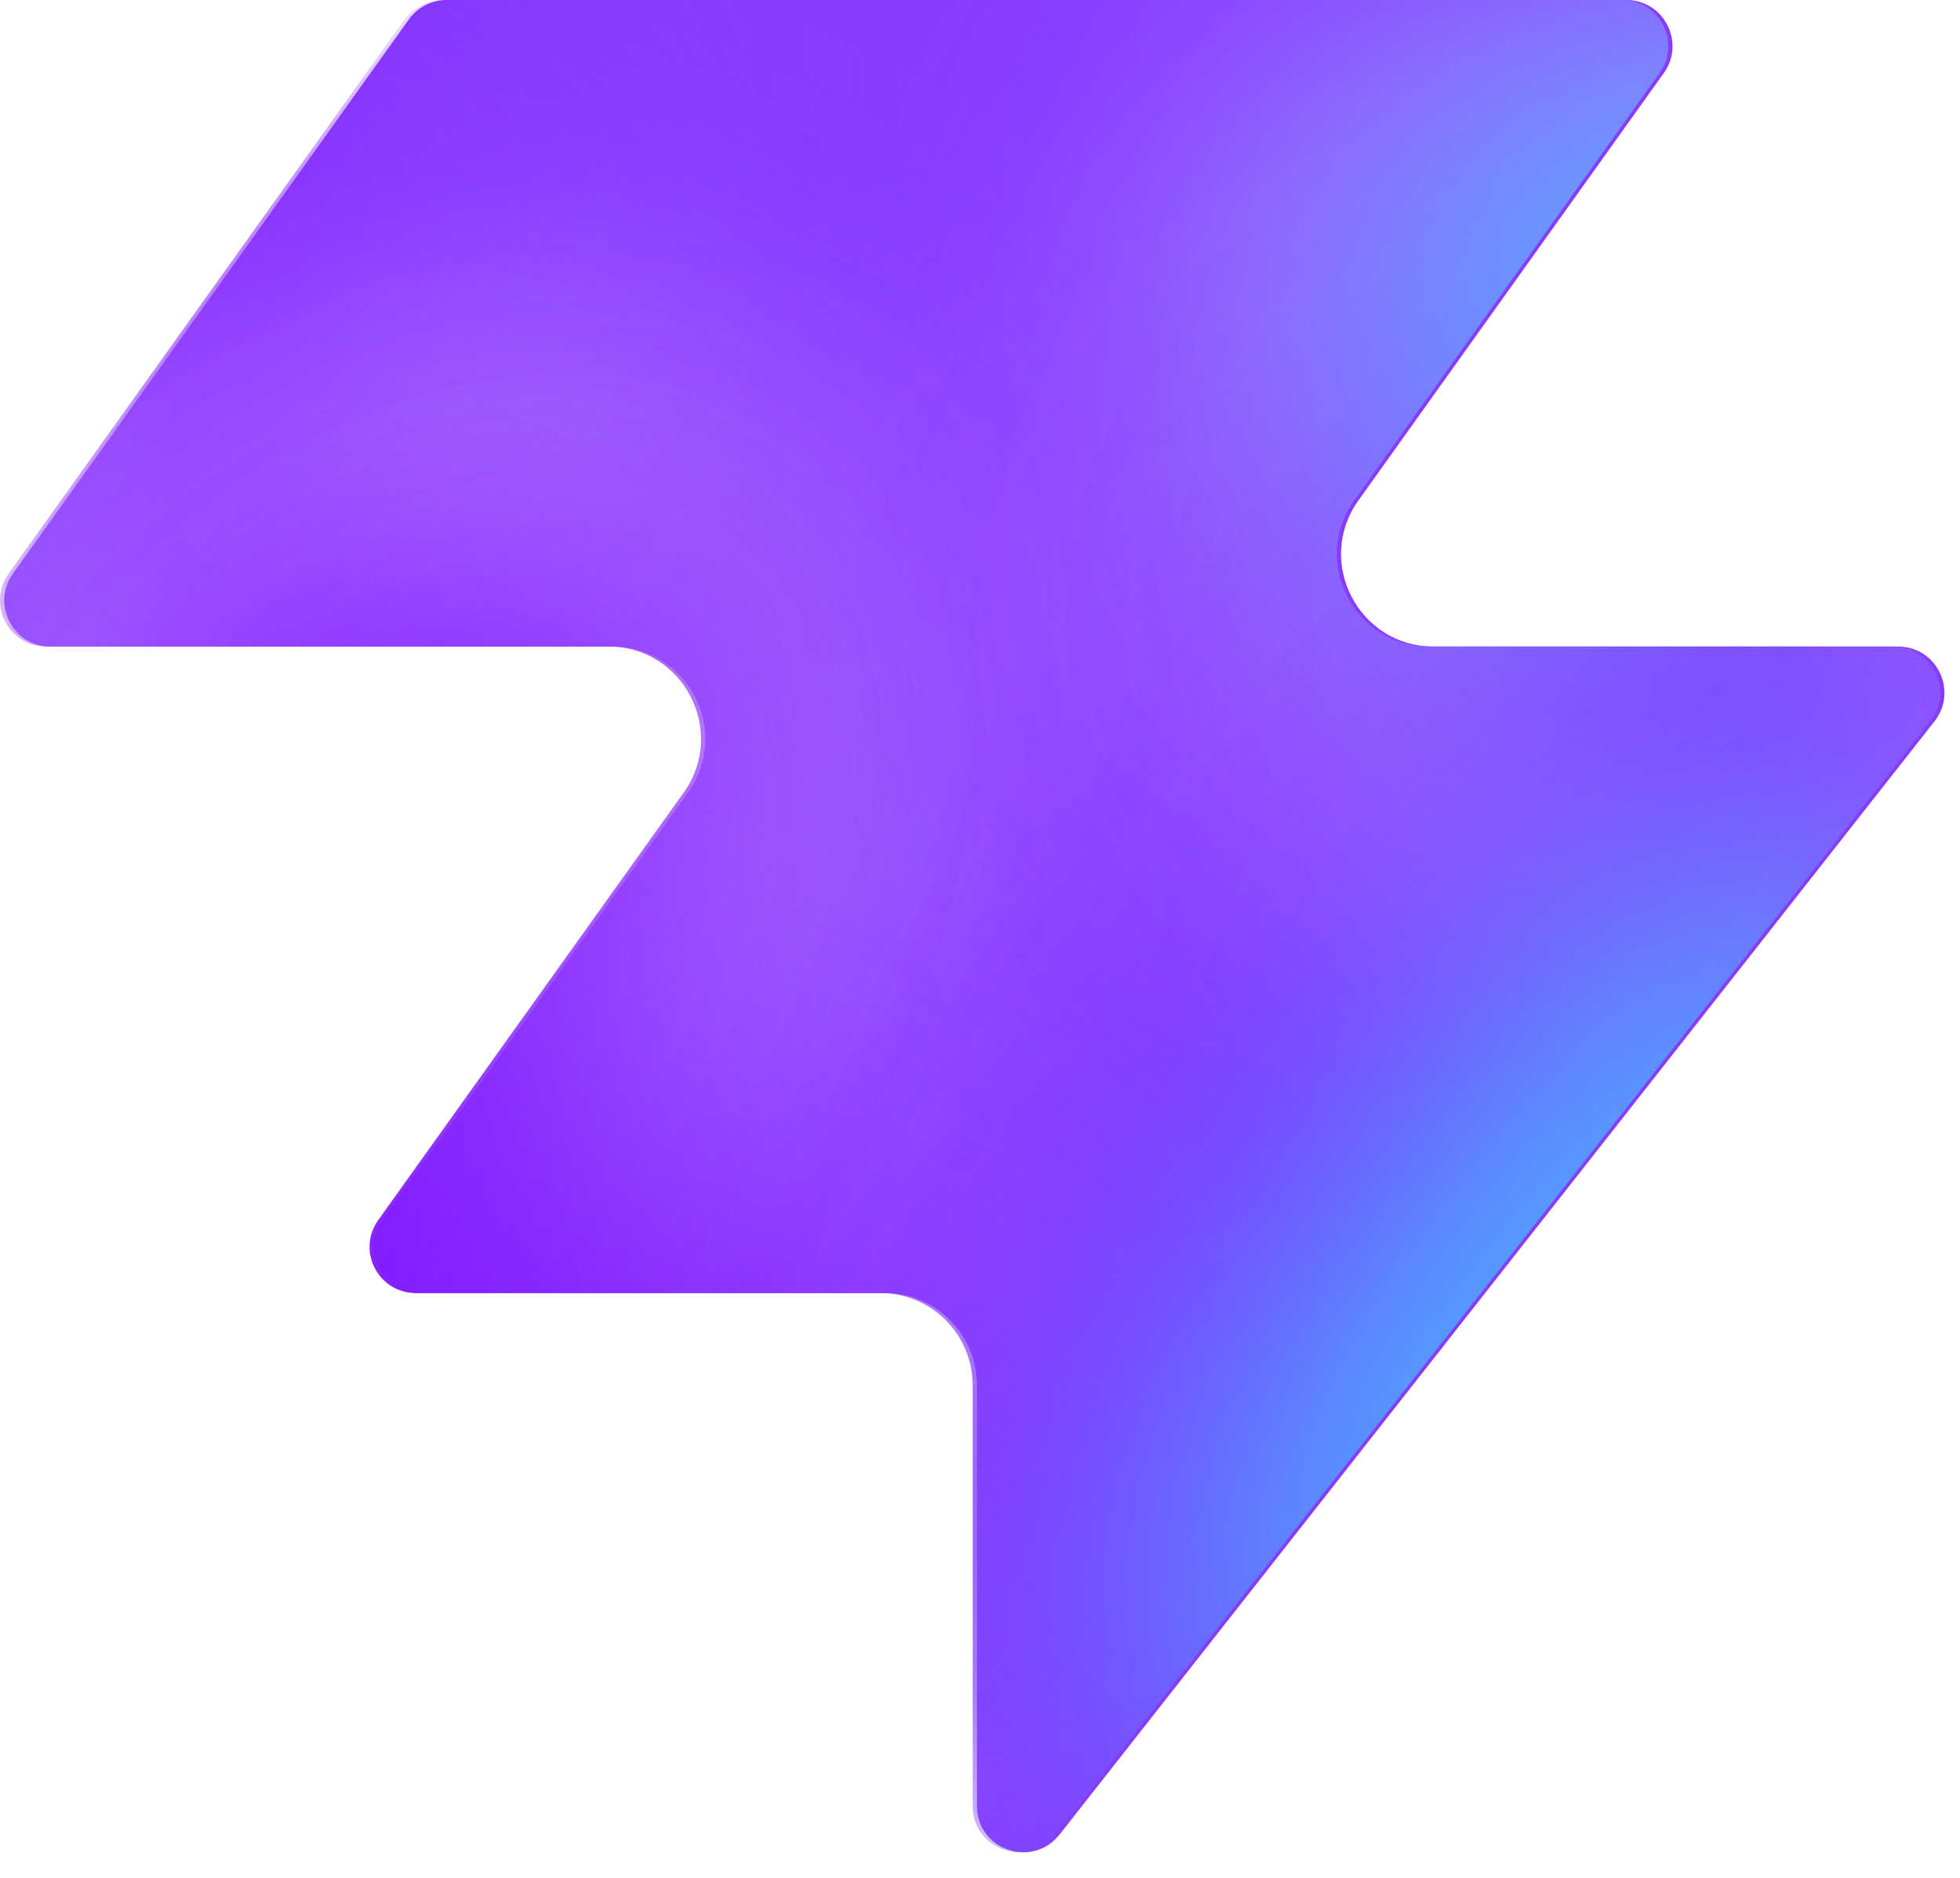
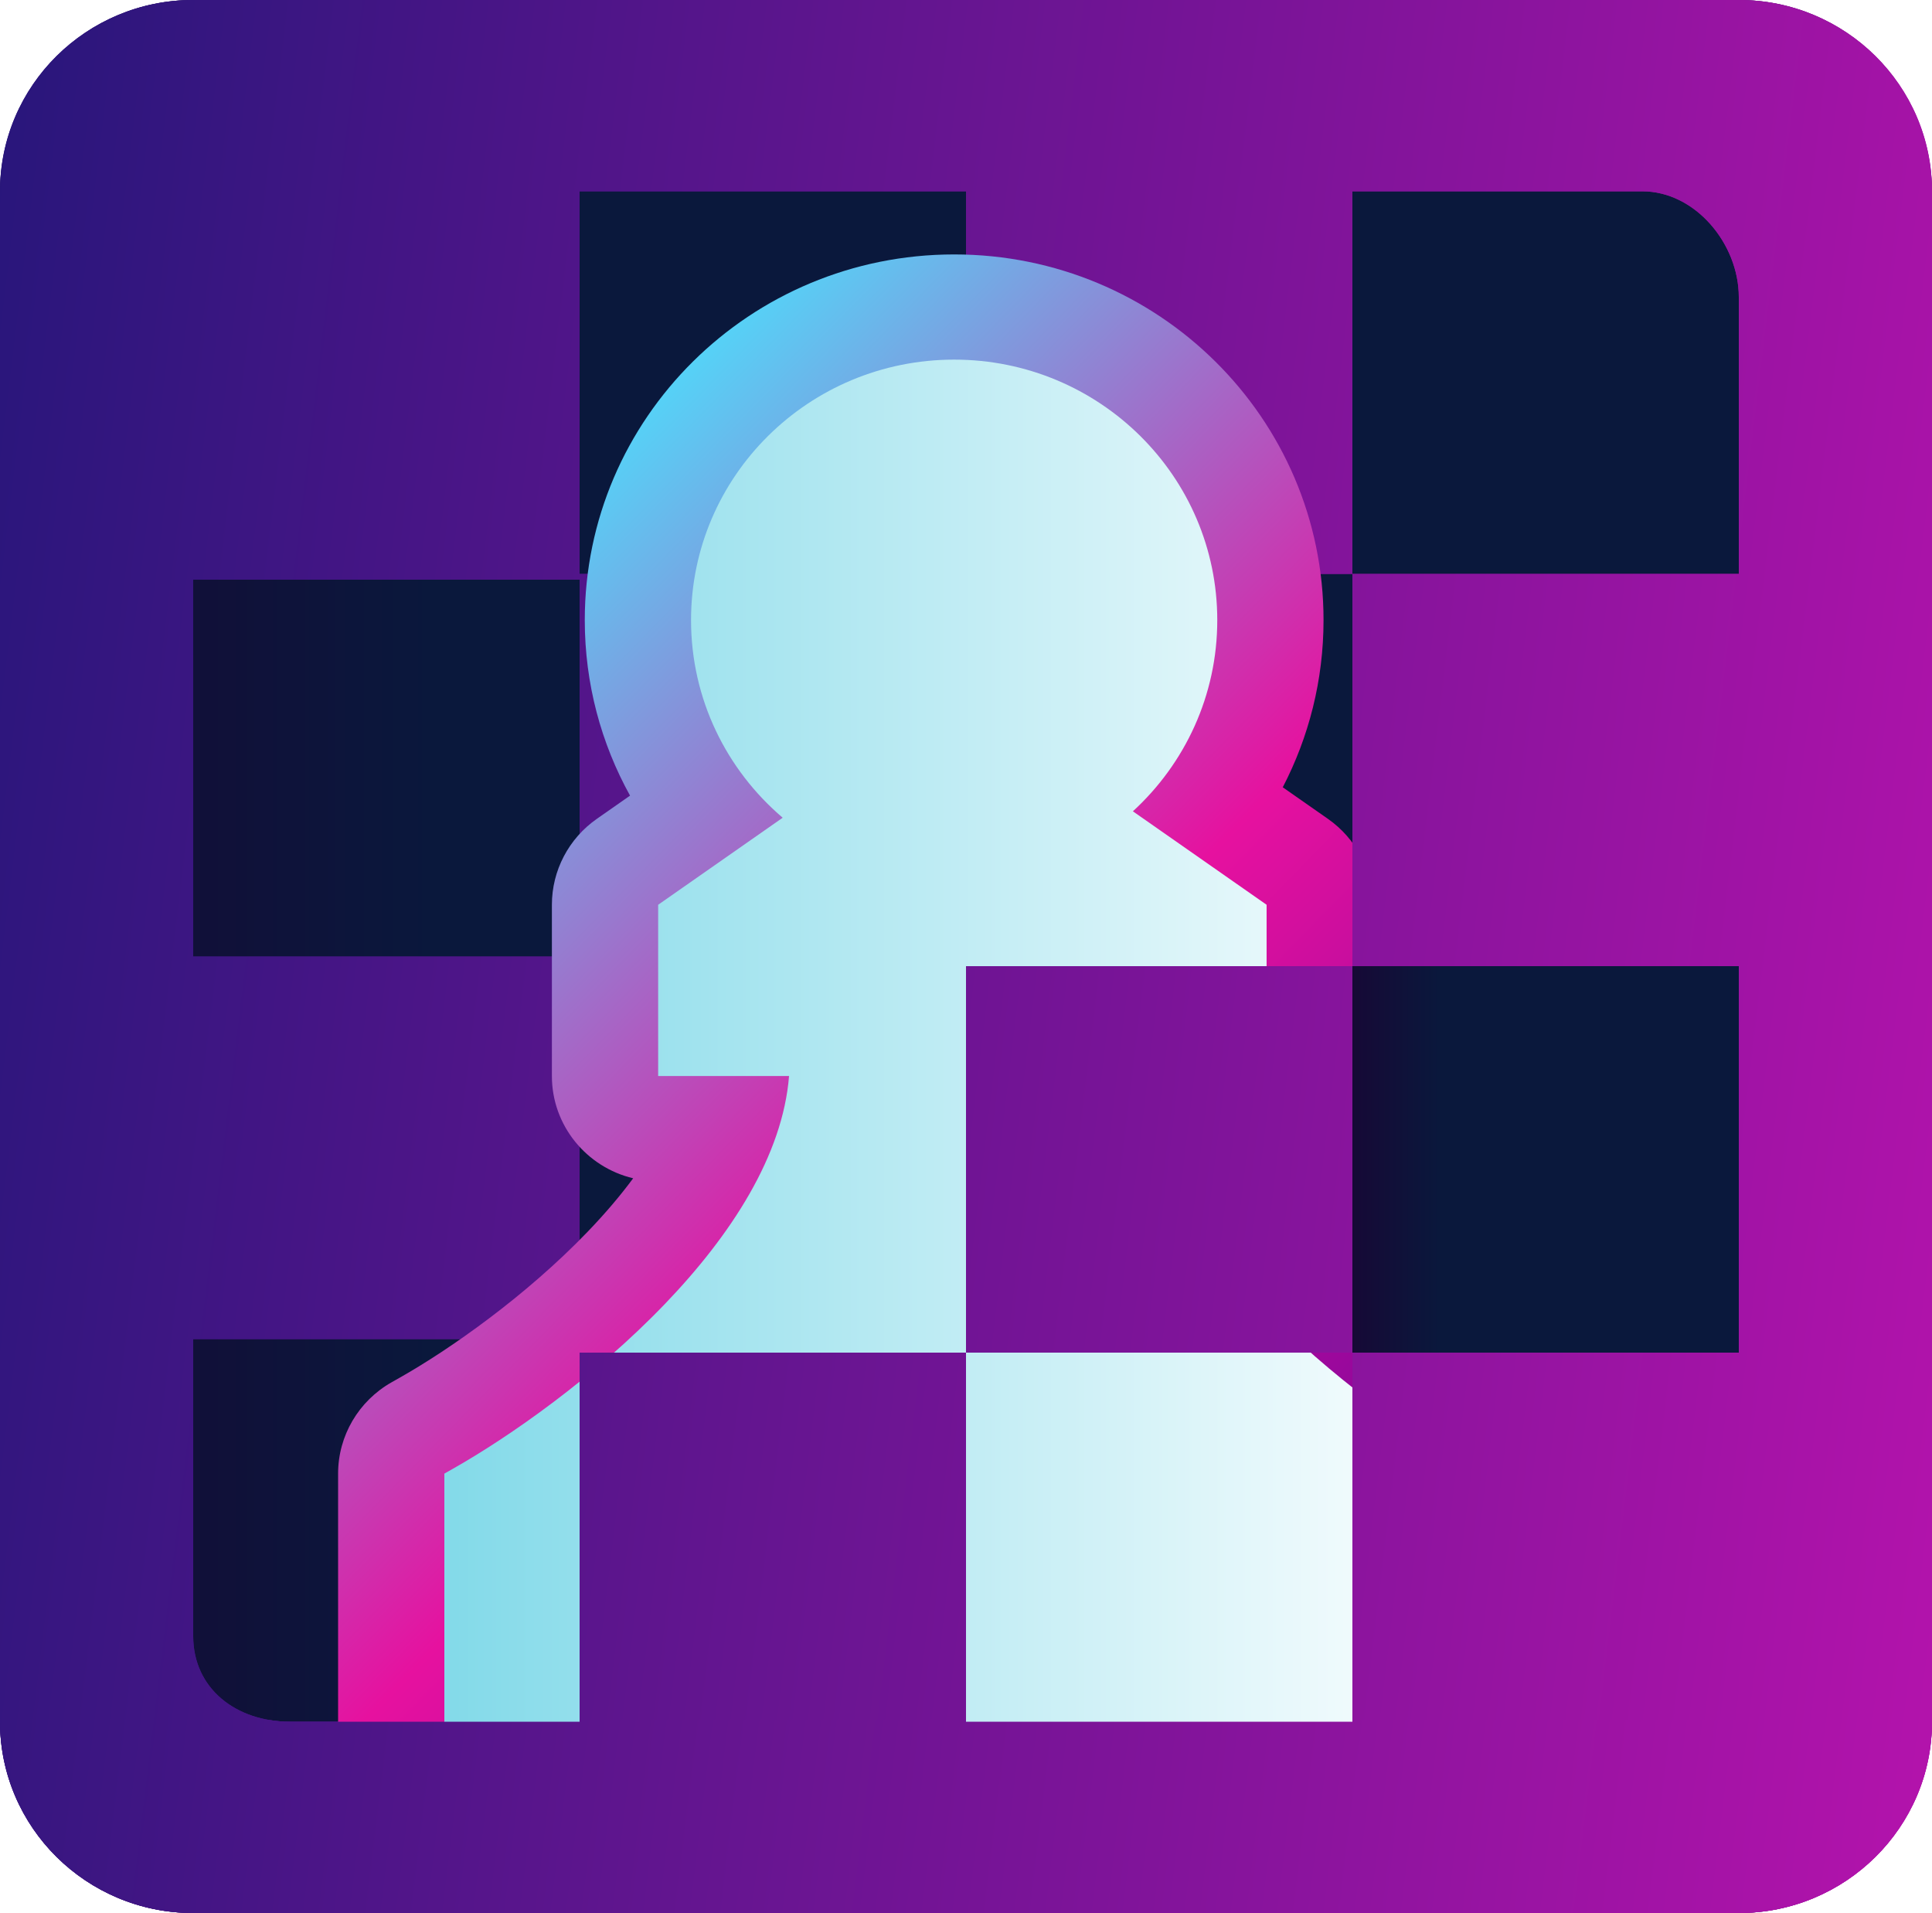
- <svg xmlns="http://www.w3.org/2000/svg" width="48" height="46" fill="none" viewBox="0 0 48 46">
-   <path fill="#863bff" d="M25.946 44.938c-.664.845-2.021.375-2.021-.698V33.937a2.26 2.26 0 0 0-2.262-2.262H10.287c-.92 0-1.456-1.04-.92-1.788l7.48-10.471c1.07-1.497 0-3.578-1.842-3.578H1.237c-.92 0-1.456-1.04-.92-1.788L10.013.474c.214-.297.556-.474.92-.474h28.894c.92 0 1.456 1.04.92 1.788l-7.48 10.471c-1.07 1.498 0 3.579 1.842 3.579h11.377c.943 0 1.473 1.088.89 1.83L25.947 44.94z" style="fill:#863bff;fill:color(display-p3 .525 .23 1);fill-opacity:1" />
-   <mask id="a" width="48" height="46" x="0" y="0" maskUnits="userSpaceOnUse" style="mask-type:alpha">
-     <path fill="#000" d="M25.842 44.938c-.664.844-2.021.375-2.021-.698V33.937a2.26 2.26 0 0 0-2.262-2.262H10.183c-.92 0-1.456-1.04-.92-1.788l7.48-10.471c1.07-1.498 0-3.579-1.842-3.579H1.133c-.92 0-1.456-1.04-.92-1.787L9.91.473c.214-.297.556-.474.92-.474h28.894c.92 0 1.456 1.04.92 1.788l-7.48 10.471c-1.07 1.498 0 3.578 1.842 3.578h11.377c.943 0 1.473 1.088.89 1.832L25.843 44.94z" style="fill:#000;fill-opacity:1" />
-   </mask>
-   <g mask="url(#a)">
-     <g filter="url(#b)">
-       <ellipse cx="5.508" cy="14.704" fill="#ede6ff" rx="5.508" ry="14.704" style="fill:#ede6ff;fill:color(display-p3 .927 .903 1);fill-opacity:1" transform="matrix(.00324 1 1 -.00324 -4.47 31.516)" />
-     </g>
-     <g filter="url(#c)">
-       <ellipse cx="10.399" cy="29.851" fill="#ede6ff" rx="10.399" ry="29.851" style="fill:#ede6ff;fill:color(display-p3 .927 .903 1);fill-opacity:1" transform="matrix(.00324 1 1 -.00324 -39.328 7.883)" />
-     </g>
-     <g filter="url(#d)">
-       <ellipse cx="5.508" cy="30.487" fill="#7e14ff" rx="5.508" ry="30.487" style="fill:#7e14ff;fill:color(display-p3 .492 .077 1);fill-opacity:1" transform="rotate(89.814 -25.913 -14.639)scale(1 -1)" />
-     </g>
-     <g filter="url(#e)">
-       <ellipse cx="5.508" cy="30.599" fill="#7e14ff" rx="5.508" ry="30.599" style="fill:#7e14ff;fill:color(display-p3 .492 .077 1);fill-opacity:1" transform="rotate(89.814 -32.644 -3.334)scale(1 -1)" />
-     </g>
-     <g filter="url(#f)">
-       <ellipse cx="5.508" cy="30.599" fill="#7e14ff" rx="5.508" ry="30.599" style="fill:#7e14ff;fill:color(display-p3 .492 .077 1);fill-opacity:1" transform="matrix(.00324 1 1 -.00324 -34.34 30.47)" />
-     </g>
-     <g filter="url(#g)">
-       <ellipse cx="14.072" cy="22.078" fill="#ede6ff" rx="14.072" ry="22.078" style="fill:#ede6ff;fill:color(display-p3 .927 .903 1);fill-opacity:1" transform="rotate(93.35 24.506 48.493)scale(-1 1)" />
-     </g>
-     <g filter="url(#h)">
-       <ellipse cx="3.47" cy="21.501" fill="#7e14ff" rx="3.47" ry="21.501" style="fill:#7e14ff;fill:color(display-p3 .492 .077 1);fill-opacity:1" transform="rotate(89.009 28.708 47.59)scale(-1 1)" />
-     </g>
-     <g filter="url(#i)">
-       <ellipse cx="3.47" cy="21.501" fill="#7e14ff" rx="3.47" ry="21.501" style="fill:#7e14ff;fill:color(display-p3 .492 .077 1);fill-opacity:1" transform="rotate(89.009 28.708 47.59)scale(-1 1)" />
-     </g>
-     <g filter="url(#j)">
-       <ellipse cx=".387" cy="8.972" fill="#7e14ff" rx="4.407" ry="29.108" style="fill:#7e14ff;fill:color(display-p3 .492 .077 1);fill-opacity:1" transform="rotate(39.51 .387 8.972)" />
-     </g>
-     <g filter="url(#k)">
-       <ellipse cx="47.523" cy="-6.092" fill="#7e14ff" rx="4.407" ry="29.108" style="fill:#7e14ff;fill:color(display-p3 .492 .077 1);fill-opacity:1" transform="rotate(37.892 47.523 -6.092)" />
-     </g>
-     <g filter="url(#l)">
-       <ellipse cx="41.412" cy="6.333" fill="#47bfff" rx="5.971" ry="9.665" style="fill:#47bfff;fill:color(display-p3 .28 .748 1);fill-opacity:1" transform="rotate(37.892 41.412 6.333)" />
-     </g>
-     <g filter="url(#m)">
-       <ellipse cx="-1.879" cy="38.332" fill="#7e14ff" rx="4.407" ry="29.108" style="fill:#7e14ff;fill:color(display-p3 .492 .077 1);fill-opacity:1" transform="rotate(37.892 -1.88 38.332)" />
-     </g>
-     <g filter="url(#n)">
-       <ellipse cx="-1.879" cy="38.332" fill="#7e14ff" rx="4.407" ry="29.108" style="fill:#7e14ff;fill:color(display-p3 .492 .077 1);fill-opacity:1" transform="rotate(37.892 -1.88 38.332)" />
-     </g>
-     <g filter="url(#o)">
-       <ellipse cx="35.651" cy="29.907" fill="#7e14ff" rx="4.407" ry="29.108" style="fill:#7e14ff;fill:color(display-p3 .492 .077 1);fill-opacity:1" transform="rotate(37.892 35.651 29.907)" />
-     </g>
-     <g filter="url(#p)">
-       <ellipse cx="38.418" cy="32.4" fill="#47bfff" rx="5.971" ry="15.297" style="fill:#47bfff;fill:color(display-p3 .28 .748 1);fill-opacity:1" transform="rotate(37.892 38.418 32.4)" />
-     </g>
-   </g>
+ <svg xmlns="http://www.w3.org/2000/svg" width="100" height="99" viewBox="0 0 100 99" fill="none">
+   <rect width="100" height="99" rx="10" fill="url(#paint0_linear_510_4644)" />
+   <path fill-rule="evenodd" clip-rule="evenodd" d="M50 69.3H70V49.5H50V69.3ZM30 49.5H50V29.7H30V49.5ZM90 29.7H70V49.5H90V69.3H70V89.1H50V69.3H30V89.1H15C12.24 89.1 10 87.402 10 84.67V69.3H30V49.5H10V29.7H30V9.9H50V29.7H70V9.9H85C87.76 9.9 90 12.632 90 15.37V29.7ZM90 0H10C4.475 0 0 4.43 0 9.9V89.1C0 94.565 4.475 99 10 99H90C95.525 99 100 94.565 100 89.1V9.9C100 4.43 95.525 0 90 0Z" fill="url(#paint1_linear_510_4644)" />
+   <path fill-rule="evenodd" clip-rule="evenodd" d="M50 69.3H70V49.5H50V69.3ZM30 49.5H50V29.7H30V49.5ZM90 29.7H70V49.5H90V69.3H70V89.1H50V69.3H30V89.1H15C12.24 89.1 10 87.402 10 84.67V69.3H30V49.5H10V29.7H30V9.9H50V29.7H70V9.9H85C87.76 9.9 90 12.632 90 15.37V29.7ZM90 0H10C4.475 0 0 4.43 0 9.9V89.1C0 94.565 4.475 99 10 99H90C95.525 99 100 94.565 100 89.1V9.9C100 4.43 95.525 0 90 0Z" fill="url(#paint2_linear_510_4644)" />
+   <path d="M32.773 60.978C32.117 61.865 31.334 62.789 30.421 63.739C27.2 67.091 23.25 69.849 20.7 71.291L20.271 71.534C18.558 72.503 17.5 74.307 17.5 76.261V89.389C17.5 92.396 19.962 94.833 23 94.833H76.625C79.663 94.833 82.125 92.396 82.125 89.389V76.261C82.125 74.307 81.067 72.503 79.354 71.534L78.925 71.291C76.375 69.849 72.425 67.091 69.204 63.739C68.291 62.789 67.508 61.865 66.852 60.978C69.266 60.403 71.059 58.251 71.059 55.685V46.823C71.059 45.054 70.191 43.395 68.731 42.375L66.395 40.743C67.743 38.15 68.506 35.208 68.506 32.093C68.506 21.64 59.946 13.167 49.387 13.167C38.828 13.167 30.268 21.64 30.268 32.093C30.268 35.383 31.119 38.48 32.611 41.175L30.894 42.375C29.434 43.395 28.566 45.054 28.566 46.823V55.685C28.566 58.251 30.359 60.403 32.773 60.978Z" fill="url(#paint3_linear_510_4644)" />
+   <path d="M63.006 32.093C63.006 36.003 61.324 39.524 58.638 41.986L65.559 46.823V55.685H58.784C59.111 59.793 61.773 63.904 65.219 67.491C68.875 71.296 73.275 74.366 76.196 76.018L76.625 76.261V89.389H23V76.261L23.429 76.018C26.351 74.366 30.75 71.296 34.406 67.491C37.852 63.904 40.514 59.793 40.841 55.685H34.066V46.823L40.512 42.318C37.607 39.846 35.768 36.182 35.768 32.093C35.768 24.647 41.865 18.611 49.387 18.611C56.908 18.611 63.006 24.647 63.006 32.093Z" fill="url(#paint4_linear_510_4644)" />
+   <path d="M90 90H70V70H90V90Z" fill="url(#paint5_linear_510_4644)" />
+   <path d="M70 70H50V50H70V70Z" fill="url(#paint6_linear_510_4644)" />
+   <path d="M90 50H70V30H90V50Z" fill="url(#paint7_linear_510_4644)" />
+   <path d="M30 30H10V10H30V30Z" fill="url(#paint8_linear_510_4644)" />
+   <path d="M50 90H30V70H50V90Z" fill="url(#paint9_linear_510_4644)" />
+   <path d="M100 89.1C100 94.564 95.525 99 90 99H10C4.475 99 0 94.564 0 89.1V89H13.872C14.235 89.065 14.612 89.1 15 89.1H30V89H50V89.1H70V89H100V89.1Z" fill="url(#paint10_linear_510_4644)" />
+   <rect x="70" y="50" width="20" height="20" fill="url(#paint11_linear_510_4644)" />
  <defs>
-     <filter id="b" width="60.045" height="41.654" x="-19.77" y="16.149" color-interpolation-filters="sRGB" filterUnits="userSpaceOnUse">
-       <feFlood flood-opacity="0" result="BackgroundImageFix" />
-       <feBlend in="SourceGraphic" in2="BackgroundImageFix" result="shape" />
-       <feGaussianBlur result="effect1_foregroundBlur_2002_17158" stdDeviation="7.659" />
-     </filter>
-     <filter id="c" width="90.34" height="51.437" x="-54.613" y="-7.533" color-interpolation-filters="sRGB" filterUnits="userSpaceOnUse">
-       <feFlood flood-opacity="0" result="BackgroundImageFix" />
-       <feBlend in="SourceGraphic" in2="BackgroundImageFix" result="shape" />
-       <feGaussianBlur result="effect1_foregroundBlur_2002_17158" stdDeviation="7.659" />
-     </filter>
-     <filter id="d" width="79.355" height="29.4" x="-49.64" y="2.03" color-interpolation-filters="sRGB" filterUnits="userSpaceOnUse">
-       <feFlood flood-opacity="0" result="BackgroundImageFix" />
-       <feBlend in="SourceGraphic" in2="BackgroundImageFix" result="shape" />
-       <feGaussianBlur result="effect1_foregroundBlur_2002_17158" stdDeviation="4.596" />
-     </filter>
-     <filter id="e" width="79.579" height="29.4" x="-45.045" y="20.029" color-interpolation-filters="sRGB" filterUnits="userSpaceOnUse">
-       <feFlood flood-opacity="0" result="BackgroundImageFix" />
-       <feBlend in="SourceGraphic" in2="BackgroundImageFix" result="shape" />
-       <feGaussianBlur result="effect1_foregroundBlur_2002_17158" stdDeviation="4.596" />
-     </filter>
-     <filter id="f" width="79.579" height="29.4" x="-43.513" y="21.178" color-interpolation-filters="sRGB" filterUnits="userSpaceOnUse">
-       <feFlood flood-opacity="0" result="BackgroundImageFix" />
-       <feBlend in="SourceGraphic" in2="BackgroundImageFix" result="shape" />
-       <feGaussianBlur result="effect1_foregroundBlur_2002_17158" stdDeviation="4.596" />
-     </filter>
-     <filter id="g" width="74.749" height="58.852" x="15.756" y="-17.901" color-interpolation-filters="sRGB" filterUnits="userSpaceOnUse">
-       <feFlood flood-opacity="0" result="BackgroundImageFix" />
-       <feBlend in="SourceGraphic" in2="BackgroundImageFix" result="shape" />
-       <feGaussianBlur result="effect1_foregroundBlur_2002_17158" stdDeviation="7.659" />
-     </filter>
-     <filter id="h" width="61.377" height="25.362" x="23.548" y="2.284" color-interpolation-filters="sRGB" filterUnits="userSpaceOnUse">
-       <feFlood flood-opacity="0" result="BackgroundImageFix" />
-       <feBlend in="SourceGraphic" in2="BackgroundImageFix" result="shape" />
-       <feGaussianBlur result="effect1_foregroundBlur_2002_17158" stdDeviation="4.596" />
-     </filter>
-     <filter id="i" width="61.377" height="25.362" x="23.548" y="2.284" color-interpolation-filters="sRGB" filterUnits="userSpaceOnUse">
-       <feFlood flood-opacity="0" result="BackgroundImageFix" />
-       <feBlend in="SourceGraphic" in2="BackgroundImageFix" result="shape" />
-       <feGaussianBlur result="effect1_foregroundBlur_2002_17158" stdDeviation="4.596" />
-     </filter>
-     <filter id="j" width="56.045" height="63.649" x="-27.636" y="-22.853" color-interpolation-filters="sRGB" filterUnits="userSpaceOnUse">
-       <feFlood flood-opacity="0" result="BackgroundImageFix" />
-       <feBlend in="SourceGraphic" in2="BackgroundImageFix" result="shape" />
-       <feGaussianBlur result="effect1_foregroundBlur_2002_17158" stdDeviation="4.596" />
-     </filter>
-     <filter id="k" width="54.814" height="64.646" x="20.116" y="-38.415" color-interpolation-filters="sRGB" filterUnits="userSpaceOnUse">
-       <feFlood flood-opacity="0" result="BackgroundImageFix" />
-       <feBlend in="SourceGraphic" in2="BackgroundImageFix" result="shape" />
-       <feGaussianBlur result="effect1_foregroundBlur_2002_17158" stdDeviation="4.596" />
-     </filter>
-     <filter id="l" width="33.541" height="35.313" x="24.641" y="-11.323" color-interpolation-filters="sRGB" filterUnits="userSpaceOnUse">
-       <feFlood flood-opacity="0" result="BackgroundImageFix" />
-       <feBlend in="SourceGraphic" in2="BackgroundImageFix" result="shape" />
-       <feGaussianBlur result="effect1_foregroundBlur_2002_17158" stdDeviation="4.596" />
-     </filter>
-     <filter id="m" width="54.814" height="64.646" x="-29.286" y="6.009" color-interpolation-filters="sRGB" filterUnits="userSpaceOnUse">
-       <feFlood flood-opacity="0" result="BackgroundImageFix" />
-       <feBlend in="SourceGraphic" in2="BackgroundImageFix" result="shape" />
-       <feGaussianBlur result="effect1_foregroundBlur_2002_17158" stdDeviation="4.596" />
-     </filter>
-     <filter id="n" width="54.814" height="64.646" x="-29.286" y="6.009" color-interpolation-filters="sRGB" filterUnits="userSpaceOnUse">
-       <feFlood flood-opacity="0" result="BackgroundImageFix" />
-       <feBlend in="SourceGraphic" in2="BackgroundImageFix" result="shape" />
-       <feGaussianBlur result="effect1_foregroundBlur_2002_17158" stdDeviation="4.596" />
-     </filter>
-     <filter id="o" width="54.814" height="64.646" x="8.244" y="-2.416" color-interpolation-filters="sRGB" filterUnits="userSpaceOnUse">
-       <feFlood flood-opacity="0" result="BackgroundImageFix" />
-       <feBlend in="SourceGraphic" in2="BackgroundImageFix" result="shape" />
-       <feGaussianBlur result="effect1_foregroundBlur_2002_17158" stdDeviation="4.596" />
-     </filter>
-     <filter id="p" width="39.409" height="43.623" x="18.713" y="10.588" color-interpolation-filters="sRGB" filterUnits="userSpaceOnUse">
-       <feFlood flood-opacity="0" result="BackgroundImageFix" />
-       <feBlend in="SourceGraphic" in2="BackgroundImageFix" result="shape" />
-       <feGaussianBlur result="effect1_foregroundBlur_2002_17158" stdDeviation="4.596" />
-     </filter>
+     <linearGradient id="paint0_linear_510_4644" x1="0" y1="49.5" x2="100" y2="49.5" gradientUnits="userSpaceOnUse">
+       <stop stop-color="#160936" />
+       <stop offset="0.226" stop-color="#0A183C" />
+     </linearGradient>
+     <linearGradient id="paint1_linear_510_4644" x1="-1.4843e-06" y1="0.811" x2="110.387" y2="14.206" gradientUnits="userSpaceOnUse">
+       <stop stop-color="#28167B" />
+       <stop offset="1" stop-color="#B413AC" />
+     </linearGradient>
+     <linearGradient id="paint2_linear_510_4644" x1="-1.4843e-06" y1="0.811" x2="110.387" y2="14.206" gradientUnits="userSpaceOnUse">
+       <stop stop-color="#28167B" />
+       <stop offset="1" stop-color="#B413AC" />
+     </linearGradient>
+     <linearGradient id="paint3_linear_510_4644" x1="19" y1="31" x2="83" y2="93.5" gradientUnits="userSpaceOnUse">
+       <stop stop-color="#48E4FF" />
+       <stop offset="0.452" stop-color="#E6119F" />
+       <stop offset="0.909" stop-color="#610199" />
+     </linearGradient>
+     <linearGradient id="paint4_linear_510_4644" x1="23" y1="54" x2="76.625" y2="54" gradientUnits="userSpaceOnUse">
+       <stop offset="0.01" stop-color="#84DAE9" />
+       <stop offset="1" stop-color="white" />
+     </linearGradient>
+     <linearGradient id="paint5_linear_510_4644" x1="2.8871e-06" y1="0.82" x2="110.419" y2="14.084" gradientUnits="userSpaceOnUse">
+       <stop stop-color="#28167B" />
+       <stop offset="1" stop-color="#B413AC" />
+     </linearGradient>
+     <linearGradient id="paint6_linear_510_4644" x1="1.21072e-06" y1="0.82" x2="110.419" y2="14.084" gradientUnits="userSpaceOnUse">
+       <stop stop-color="#28167B" />
+       <stop offset="1" stop-color="#B413AC" />
+     </linearGradient>
+     <linearGradient id="paint7_linear_510_4644" x1="-9.31323e-08" y1="0.82" x2="110.419" y2="14.084" gradientUnits="userSpaceOnUse">
+       <stop stop-color="#28167B" />
+       <stop offset="1" stop-color="#B413AC" />
+     </linearGradient>
+     <linearGradient id="paint8_linear_510_4644" x1="-1.39698e-06" y1="0.82" x2="110.419" y2="14.084" gradientUnits="userSpaceOnUse">
+       <stop stop-color="#28167B" />
+       <stop offset="1" stop-color="#B413AC" />
+     </linearGradient>
+     <linearGradient id="paint9_linear_510_4644" x1="2.51457e-06" y1="0.82" x2="110.419" y2="14.084" gradientUnits="userSpaceOnUse">
+       <stop stop-color="#28167B" />
+       <stop offset="1" stop-color="#B413AC" />
+     </linearGradient>
+     <linearGradient id="paint10_linear_510_4644" x1="-2.98023e-06" y1="0.811" x2="110.387" y2="14.206" gradientUnits="userSpaceOnUse">
+       <stop stop-color="#28167B" />
+       <stop offset="1" stop-color="#B413AC" />
+     </linearGradient>
+     <linearGradient id="paint11_linear_510_4644" x1="70" y1="60" x2="90" y2="60" gradientUnits="userSpaceOnUse">
+       <stop stop-color="#160936" />
+       <stop offset="0.226" stop-color="#0A183C" />
+     </linearGradient>
  </defs>
</svg>
